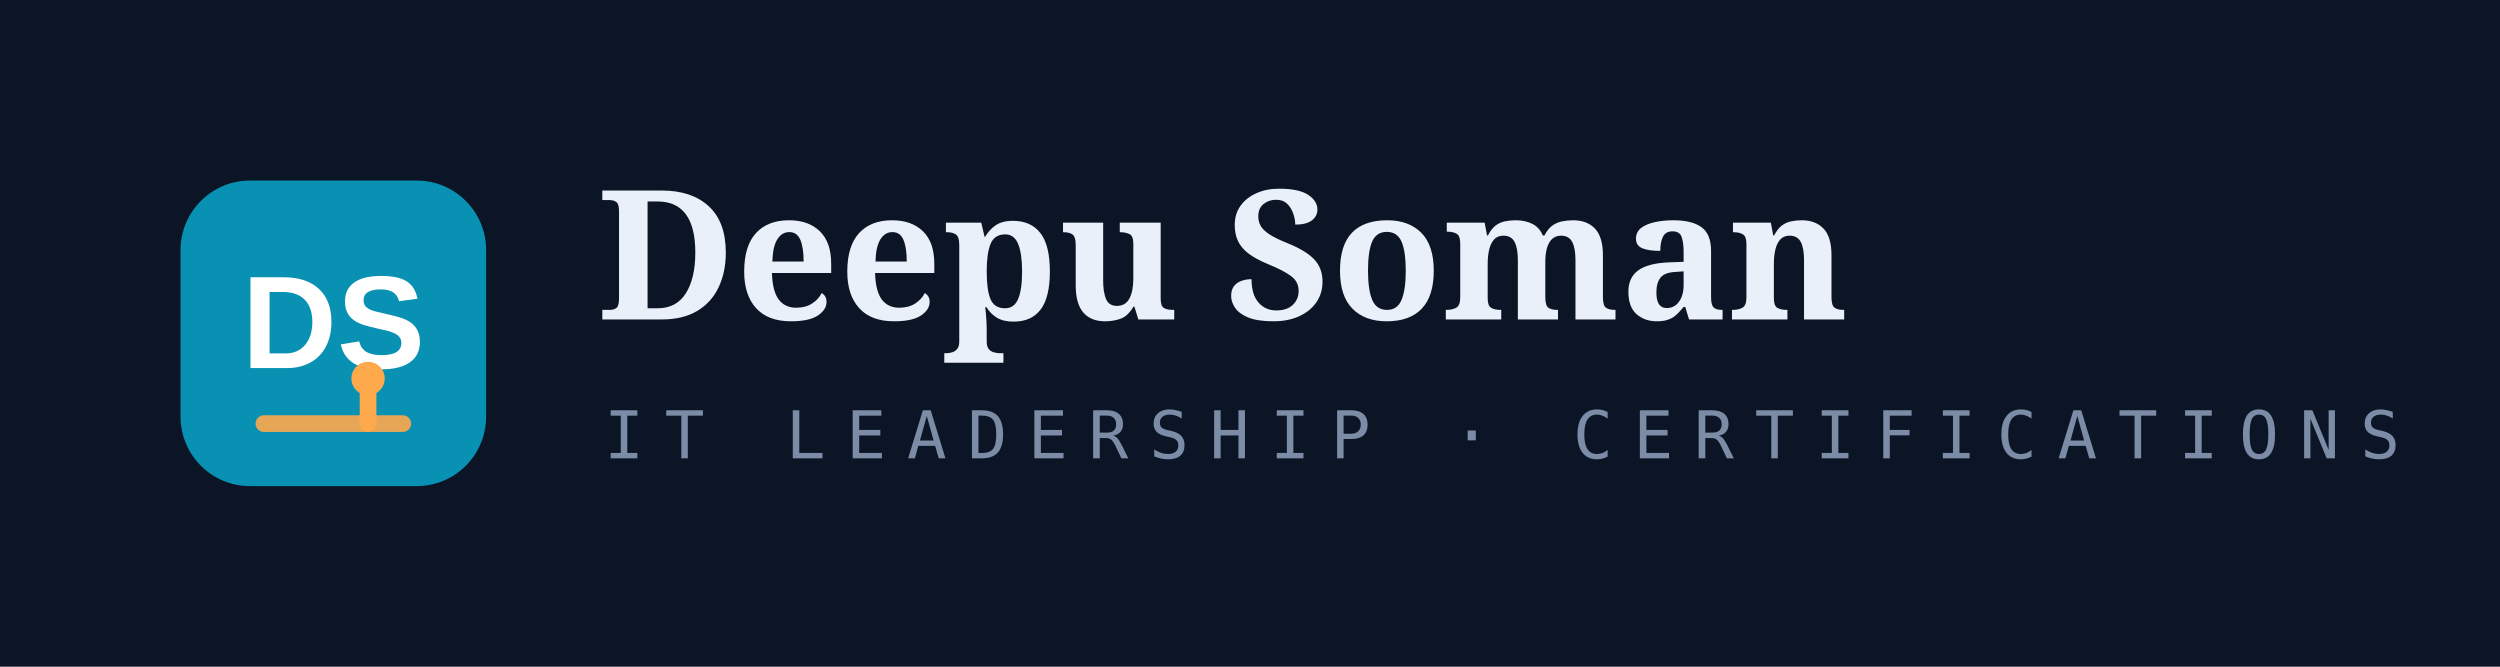
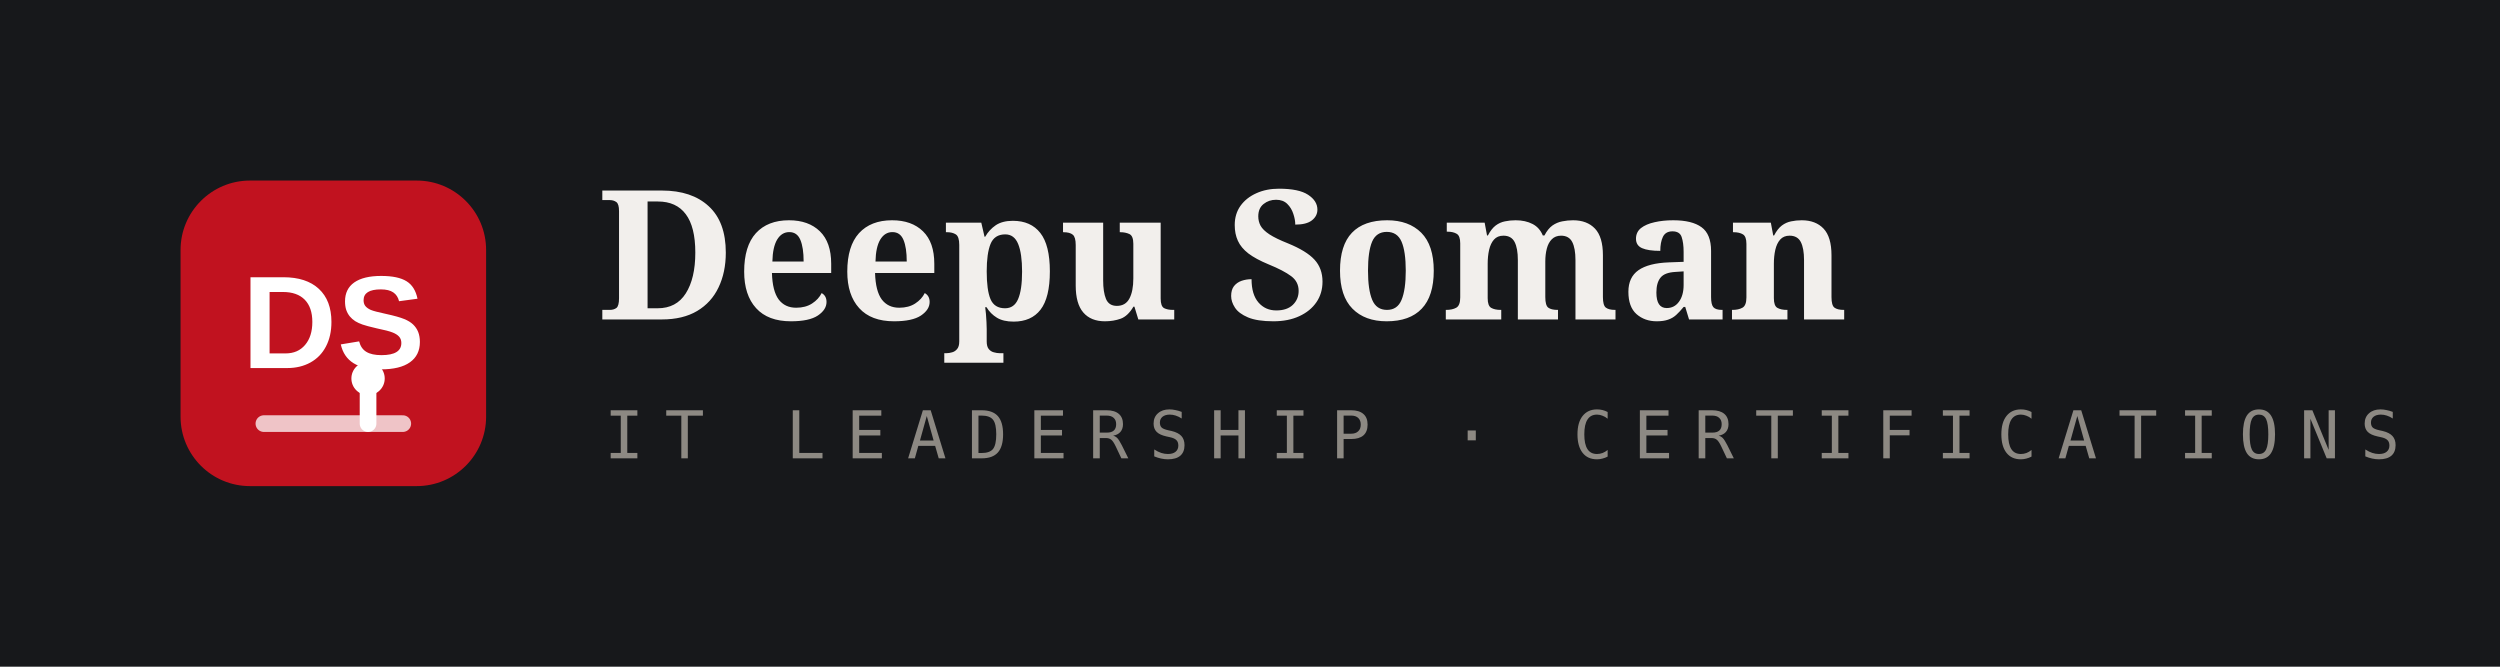
<svg xmlns="http://www.w3.org/2000/svg" viewBox="0 0 360 96" role="img" aria-label="Deepu Soman — IT Leadership &amp; Certifications">
-   <rect width="360" height="96" fill="#0b1526" />
+   <rect width="360" height="96" fill="#17181b" />
  <g transform="translate(26,26)">
-     <rect width="44" height="44" rx="10" fill="#0891b2" />
+     <rect width="44" height="44" rx="10" fill="#C1121F" />
    <text x="22" y="27" text-anchor="middle" font-family="'IBM Plex Sans', Arial, sans-serif" font-size="19" font-weight="700" fill="#ffffff">DS</text>
-     <line x1="12" y1="35" x2="32" y2="35" stroke="#ffa94d" stroke-width="2.4" stroke-linecap="round" opacity="0.9" />
-     <line x1="27" y1="35" x2="27" y2="30" stroke="#ffa94d" stroke-width="2.4" stroke-linecap="round" />
-     <circle cx="27" cy="28.5" r="2.4" fill="#ffa94d" />
+     <line x1="12" y1="35" x2="32" y2="35" stroke="#ffffff" stroke-width="2.4" stroke-linecap="round" opacity="0.75" />
+     <line x1="27" y1="35" x2="27" y2="30" stroke="#ffffff" stroke-width="2.4" stroke-linecap="round" />
+     <circle cx="27" cy="28.5" r="2.4" fill="#ffffff" />
  </g>
-   <text x="86" y="46" font-family="Fraunces, Georgia, serif" font-weight="600" font-size="26" fill="#eaf0f9">Deepu Soman</text>
-   <text x="87" y="66" font-family="'IBM Plex Mono', monospace" font-weight="500" font-size="9.5" letter-spacing="3" fill="#7c8ca6">IT LEADERSHIP · CERTIFICATIONS</text>
+   <text x="86" y="46" font-family="Fraunces, Georgia, serif" font-weight="600" font-size="26" fill="#f2efec">Deepu Soman</text>
+   <text x="87" y="66" font-family="'IBM Plex Mono', monospace" font-weight="500" font-size="9.5" letter-spacing="3" fill="#8d8983">IT LEADERSHIP · CERTIFICATIONS</text>
</svg>
